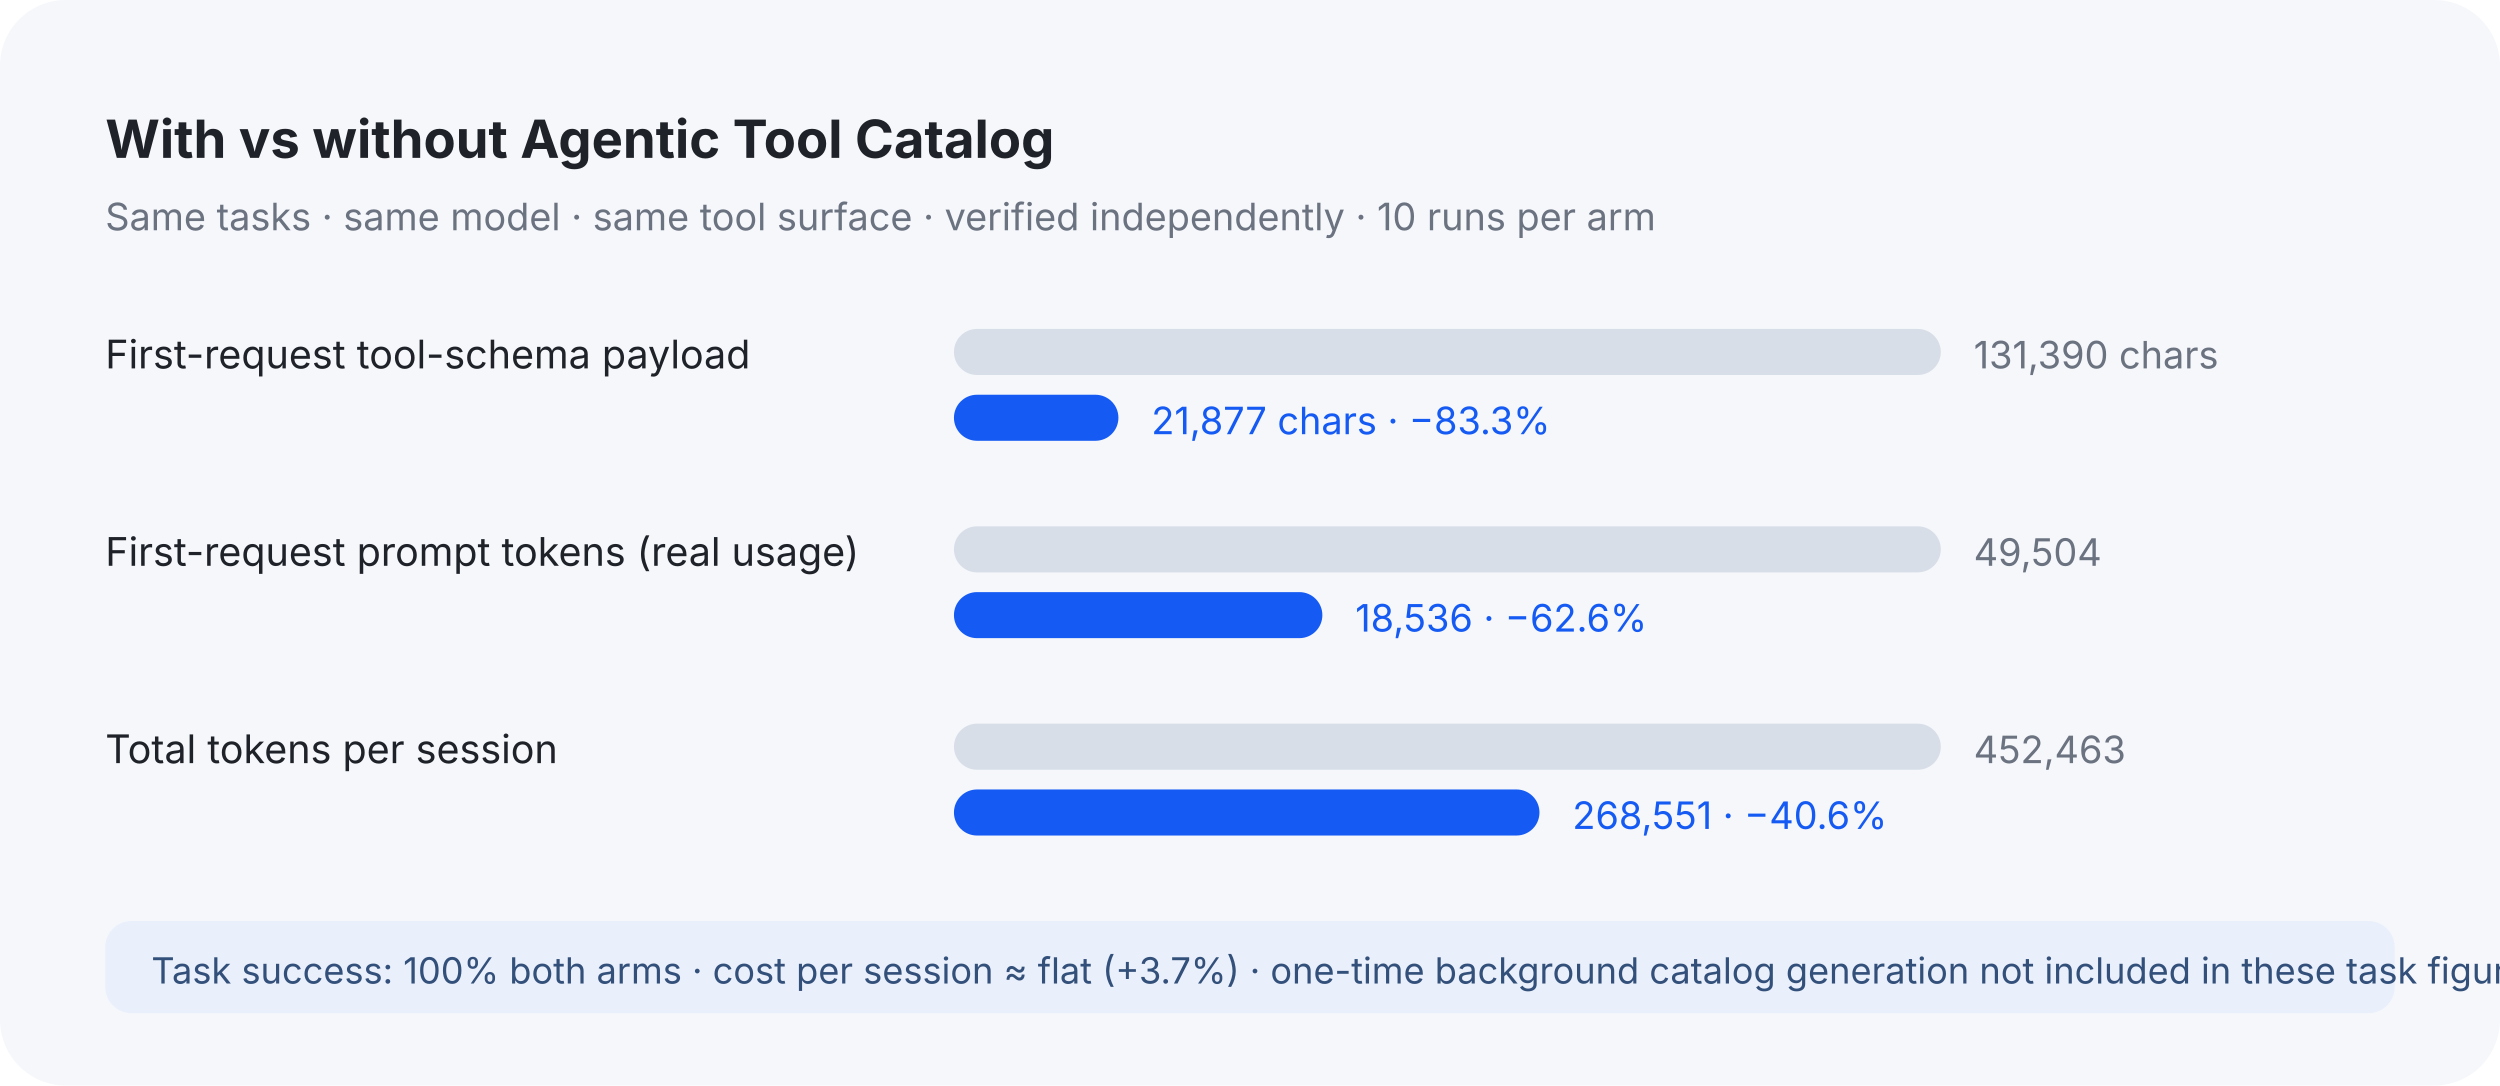
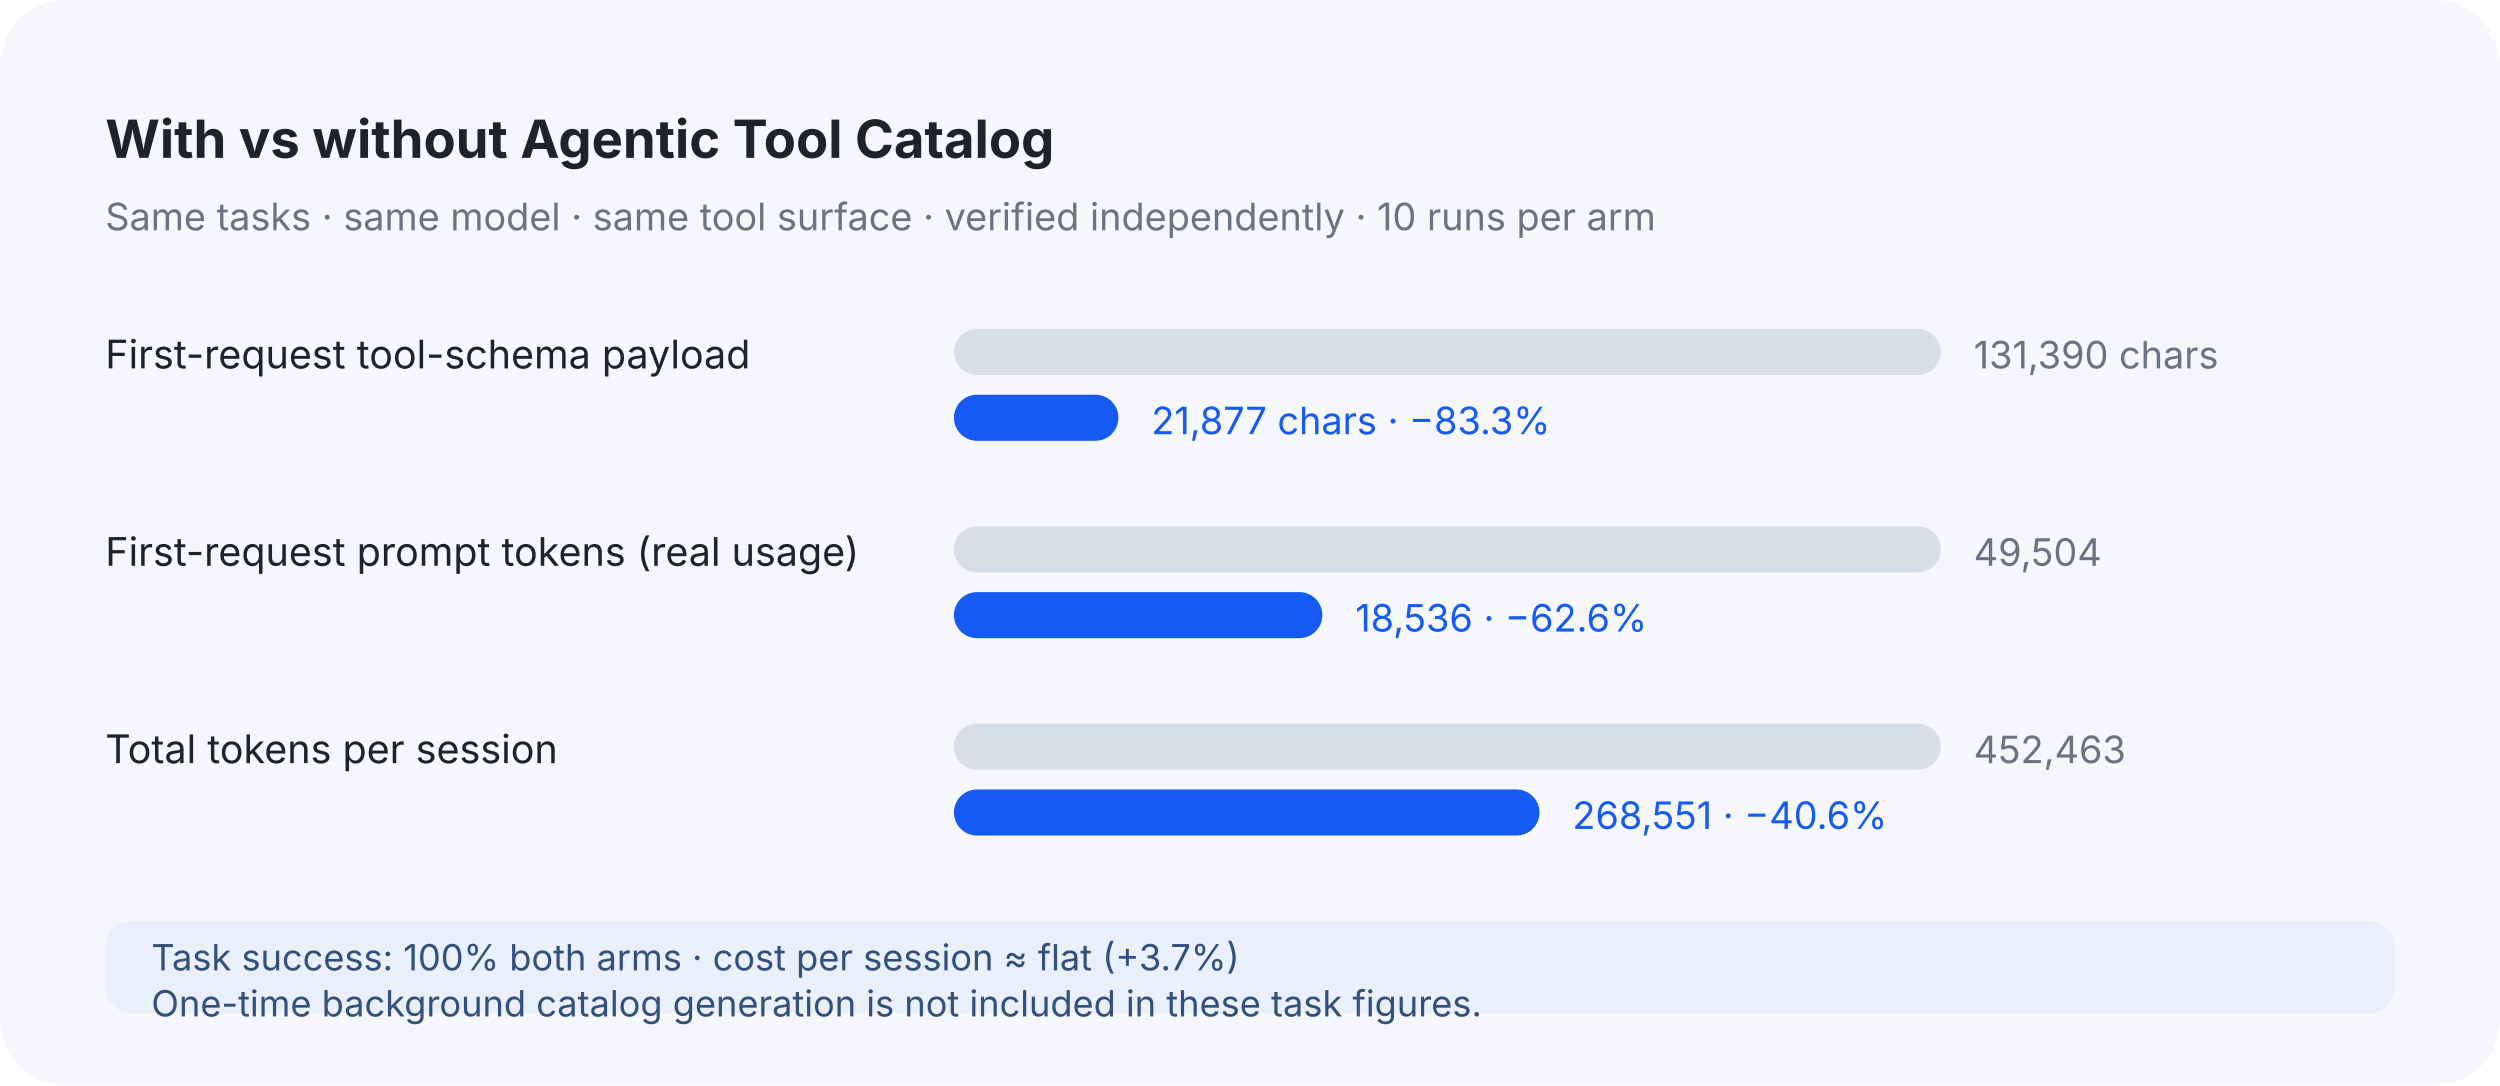
<svg xmlns="http://www.w3.org/2000/svg" width="760" height="330" viewBox="0 0 760 330" fill="none">
  <rect width="760" height="330" rx="20" fill="#F5F7FB" />
  <text x="32" y="48" font-family="system-ui, -apple-system, sans-serif" font-size="16" font-weight="700" fill="#1F2329">With vs without Agentic Tool Catalog</text>
  <text x="32" y="70" font-family="system-ui, -apple-system, sans-serif" font-size="11.5" fill="#6B7280">Same tasks · same model · same tool surface · verified independently · 10 runs per arm</text>
  <text x="32" y="112" font-family="system-ui, -apple-system, sans-serif" font-size="12" fill="#1F2329">First-request tool-schema payload</text>
  <rect x="290" y="100" width="300" height="14" rx="7" fill="#D8DEE7" />
  <text x="600" y="112" font-family="system-ui, -apple-system, sans-serif" font-size="11.5" fill="#6B7280">131,390 chars</text>
  <rect x="290" y="120" width="50" height="14" rx="7" fill="#145AF3" />
  <text x="350" y="132" font-family="system-ui, -apple-system, sans-serif" font-size="11.5" fill="#145AF3">21,877 chars · −83.3%</text>
  <text x="32" y="172" font-family="system-ui, -apple-system, sans-serif" font-size="12" fill="#1F2329">First-request prompt tokens (real usage)</text>
  <rect x="290" y="160" width="300" height="14" rx="7" fill="#D8DEE7" />
  <text x="600" y="172" font-family="system-ui, -apple-system, sans-serif" font-size="11.5" fill="#6B7280">49,504</text>
  <rect x="290" y="180" width="112" height="14" rx="7" fill="#145AF3" />
  <text x="412" y="192" font-family="system-ui, -apple-system, sans-serif" font-size="11.5" fill="#145AF3">18,536 · −62.6%</text>
  <text x="32" y="232" font-family="system-ui, -apple-system, sans-serif" font-size="12" fill="#1F2329">Total tokens per session</text>
  <rect x="290" y="220" width="300" height="14" rx="7" fill="#D8DEE7" />
  <text x="600" y="232" font-family="system-ui, -apple-system, sans-serif" font-size="11.5" fill="#6B7280">452,463</text>
  <rect x="290" y="240" width="178" height="14" rx="7" fill="#145AF3" />
  <text x="478" y="252" font-family="system-ui, -apple-system, sans-serif" font-size="11.5" fill="#145AF3">268,551 · −40.6%</text>
  <rect x="32" y="280" width="696" height="28" rx="8" fill="#E9EFFB" />
-   <text x="46" y="299" font-family="system-ui, -apple-system, sans-serif" font-size="11" fill="#33507A">Task success: 100% both arms · cost per session ≈ flat (+3.7%) · one-time background catalog generation not included in these task figures.</text>
+   <text x="46" y="295" font-family="system-ui, -apple-system, sans-serif" font-size="11" fill="#33507A">Task success: 100% both arms · cost per session ≈ flat (+3.7%)</text>
+   <text x="46" y="309" font-family="system-ui, -apple-system, sans-serif" font-size="11" fill="#33507A">One-time background catalog generation is not included in these task figures.</text>
</svg>
